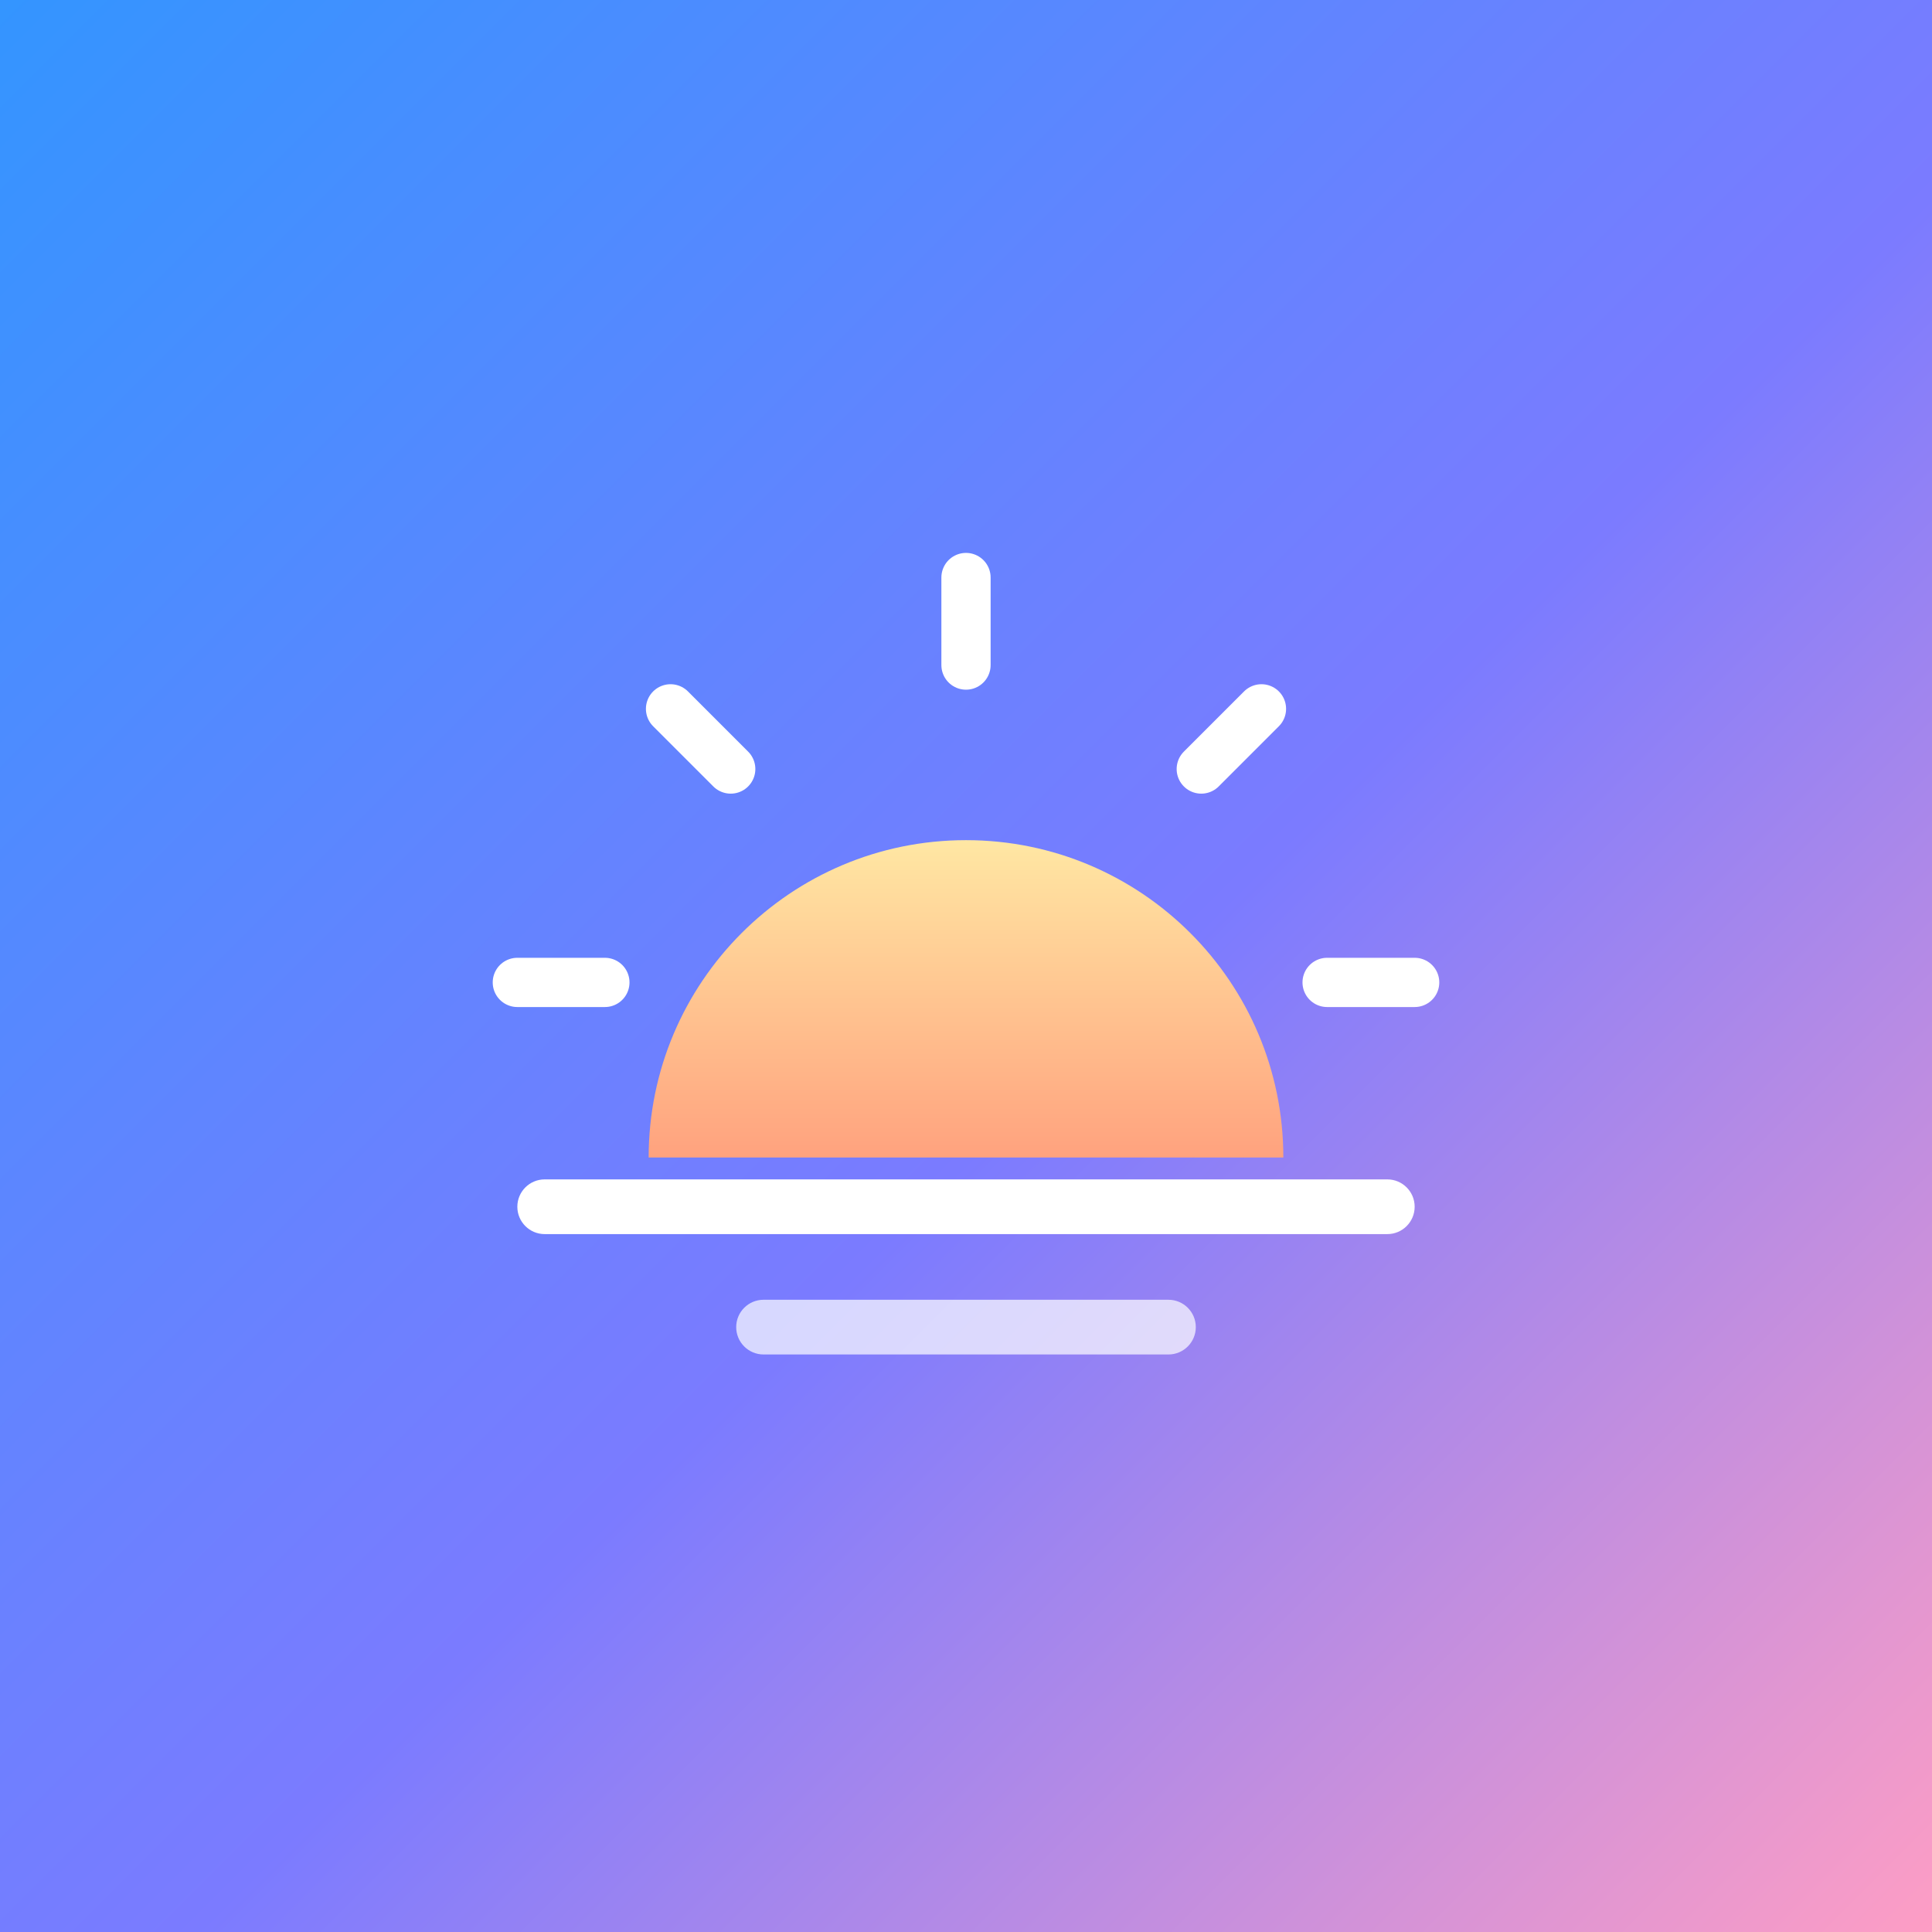
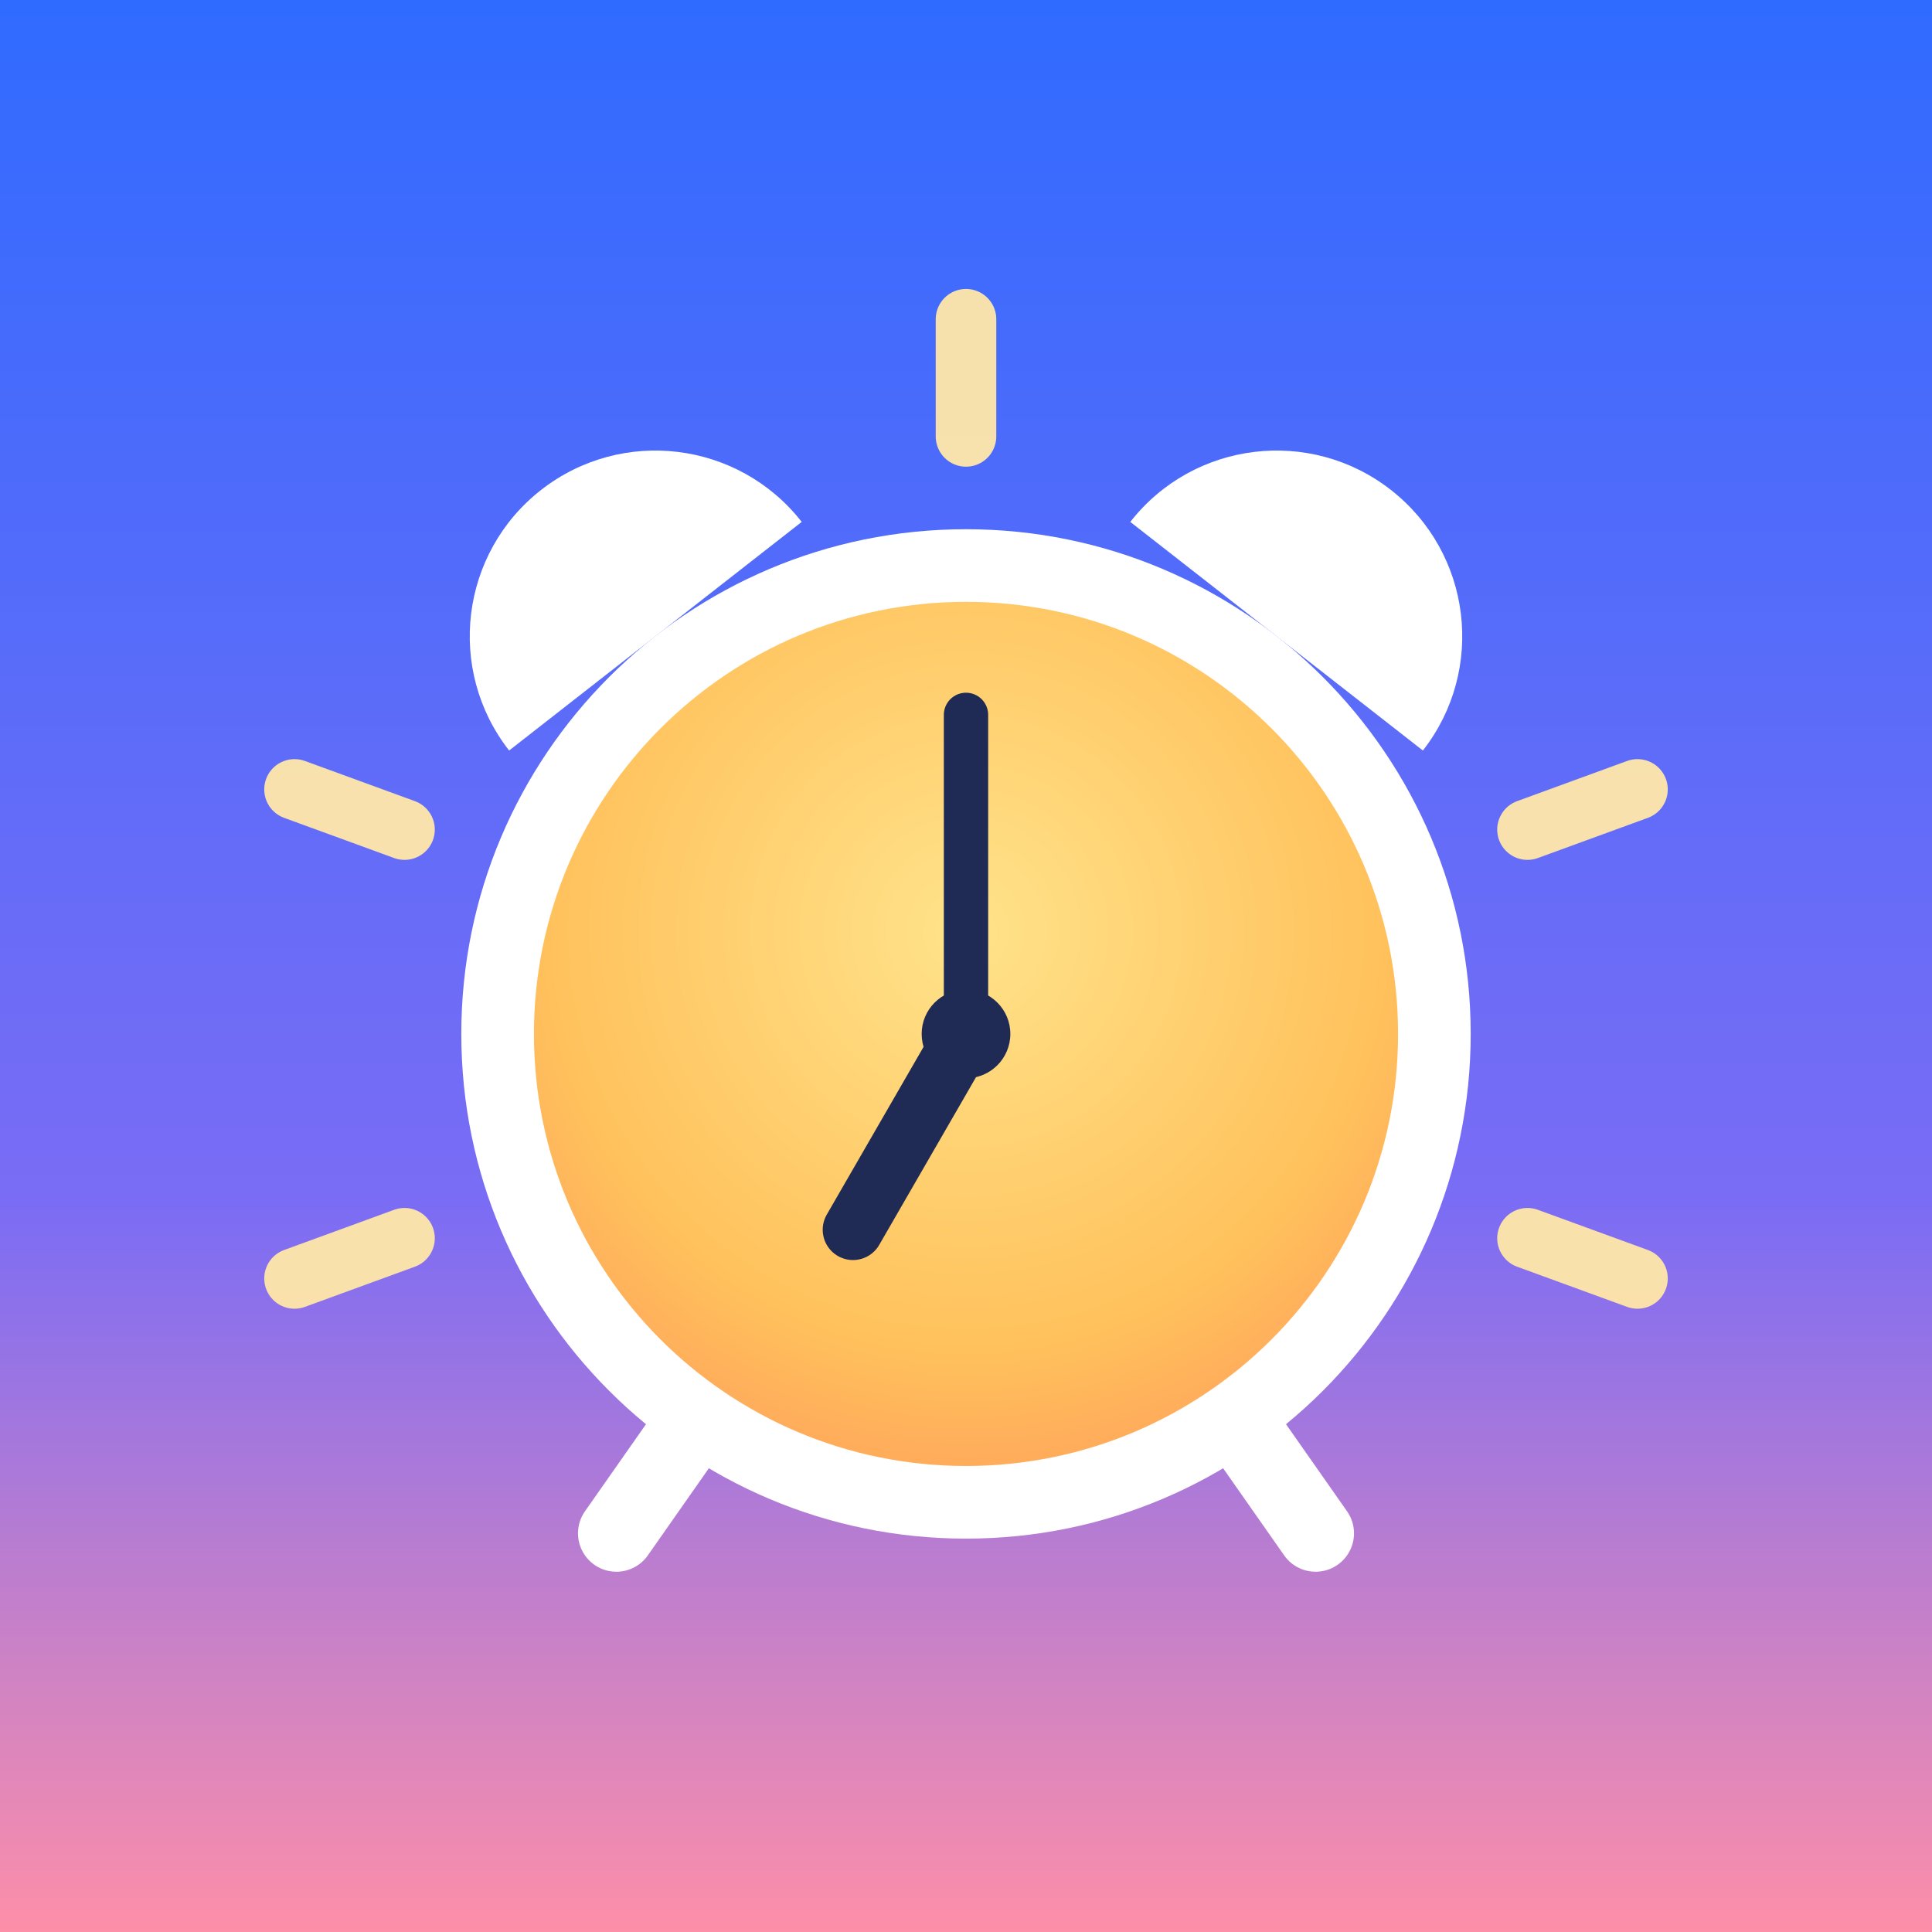
<svg xmlns="http://www.w3.org/2000/svg" viewBox="0 0 1024 1024">
  <defs>
-     <linearGradient id="tile" x1="0" y1="0" x2="1" y2="1">
-       <stop offset="0" stop-color="#3395FF" />
-       <stop offset=".55" stop-color="#7B7BFF" />
-       <stop offset="1" stop-color="#FF9EC4" />
+     <linearGradient id="sky" x1="0" y1="0" x2="0" y2="1">
+       <stop offset="0" stop-color="#2F6BFF" />
+       <stop offset=".62" stop-color="#7A6CF5" />
+       <stop offset="1" stop-color="#FF8FA8" />
    </linearGradient>
-     <linearGradient id="sun" x1="0" y1="0" x2="0" y2="1">
-       <stop offset="0" stop-color="#FFE7A3" />
-       <stop offset="1" stop-color="#FFA27E" />
-     </linearGradient>
+     <radialGradient id="sun" cx=".5" cy=".38" r=".7">
+       <stop offset="0" stop-color="#FFE38A" />
+       <stop offset=".7" stop-color="#FFC15C" />
+       <stop offset="1" stop-color="#FF9F5A" />
+     </radialGradient>
  </defs>
-   <rect width="1024" height="1024" fill="url(#tile)" />
-   <g transform="translate(512 512) scale(2.9) translate(-120 -125)">
-     <path d="M62 160a58 58 0 0 1 116 0z" fill="url(#sun)" />
-     <g stroke="#fff" stroke-width="9" stroke-linecap="round">
-       <path d="M120 54v16" />
-       <path d="M66 78l11 11" />
-       <path d="M174 78l-11 11" />
-       <path d="M38 128h16" />
-       <path d="M186 128h16" />
-     </g>
-     <rect x="38" y="164" width="164" height="10" rx="5" fill="#fff" />
-     <rect x="78" y="186" width="84" height="10" rx="5" fill="#fff" opacity=".7" />
+   <rect width="1024" height="1024" fill="url(#sky)" />
+   <g fill="#FFFFFF">
+     <path transform="translate(335.5 322.0) rotate(-38)" d="M-98.4 19.3 A98.4 98.4 0 0 1 98.4 19.3 Z" />
+     <path transform="translate(688.5 322.0) rotate(38)" d="M-98.4 19.3 A98.4 98.4 0 0 1 98.4 19.3 Z" />
  </g>
+   <g stroke="#FFFFFF" stroke-width="40.7" stroke-linecap="round">
+     <line x1="661.7" y1="761.9" x2="697.3" y2="812.7" />
+     <line x1="362.3" y1="761.9" x2="326.7" y2="812.7" />
+   </g>
+   <g stroke="#FFE7A8" stroke-width="32.1" stroke-linecap="round" opacity=".95">
+     <line x1="512.0" y1="231.3" x2="512.0" y2="169.2" />
+     <line x1="809.6" y1="439.7" x2="867.9" y2="418.4" />
+     <line x1="809.6" y1="656.3" x2="867.9" y2="677.6" />
+     <line x1="214.4" y1="656.3" x2="156.1" y2="677.6" />
+     <line x1="214.4" y1="439.7" x2="156.1" y2="418.4" />
+   </g>
+   <circle cx="512" cy="548" r="267.5" fill="#FFFFFF" />
+   <circle cx="512" cy="548" r="229.0" fill="url(#sun)" />
+   <g stroke="#1F2A55" stroke-linecap="round">
+     <line x1="512" y1="548" x2="452.1" y2="651.8" stroke-width="32.1" />
+     <line x1="512" y1="548" x2="512.0" y2="378.9" stroke-width="23.5" />
+   </g>
+   <circle cx="512" cy="548" r="23.5" fill="#1F2A55" />
</svg>
